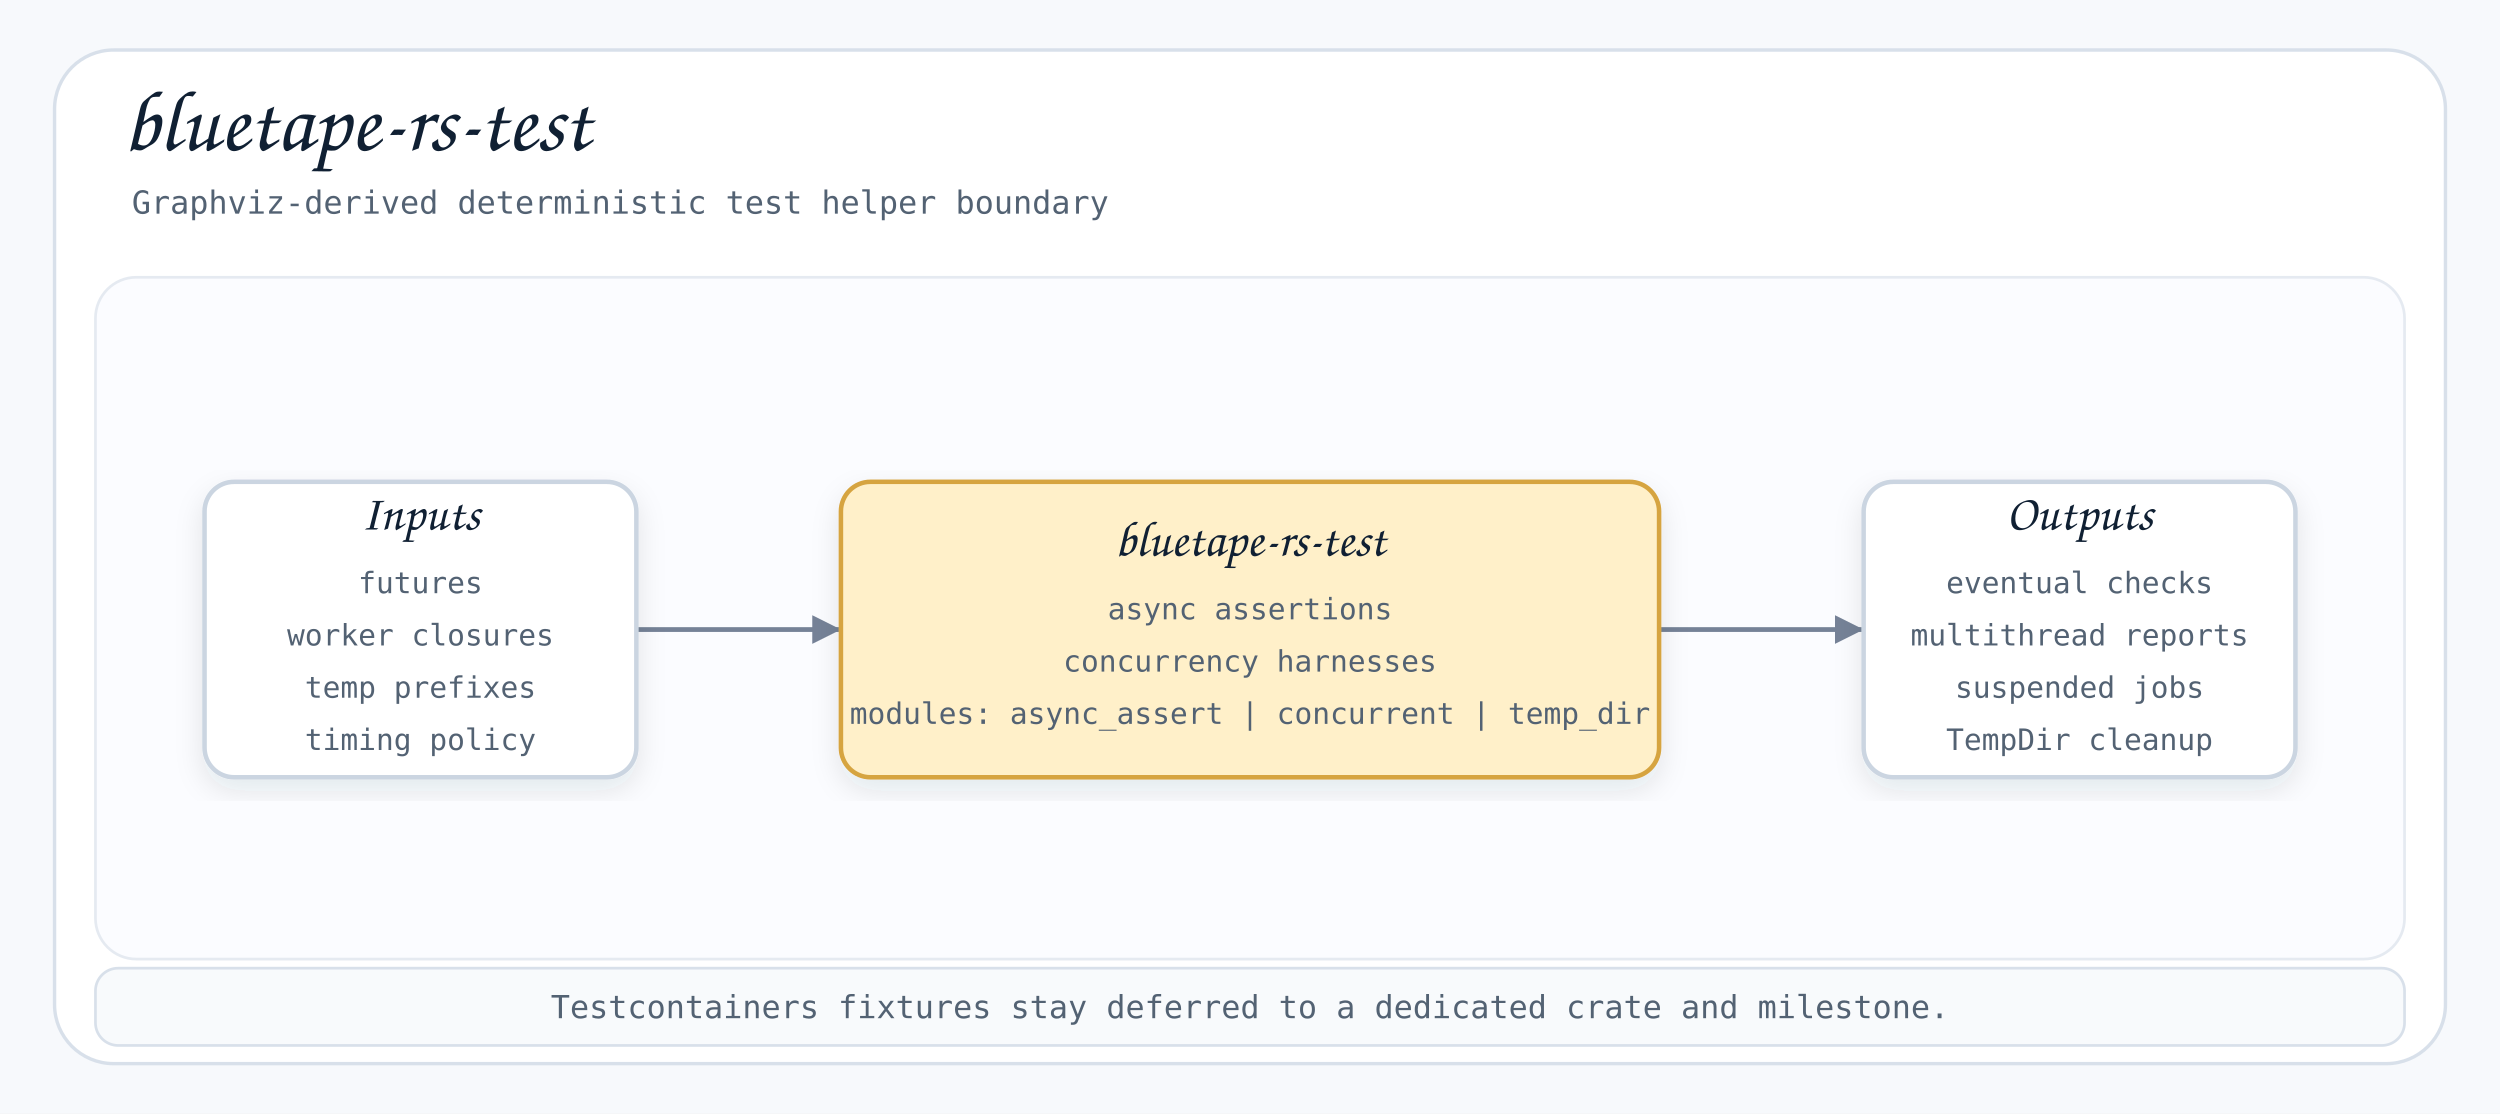
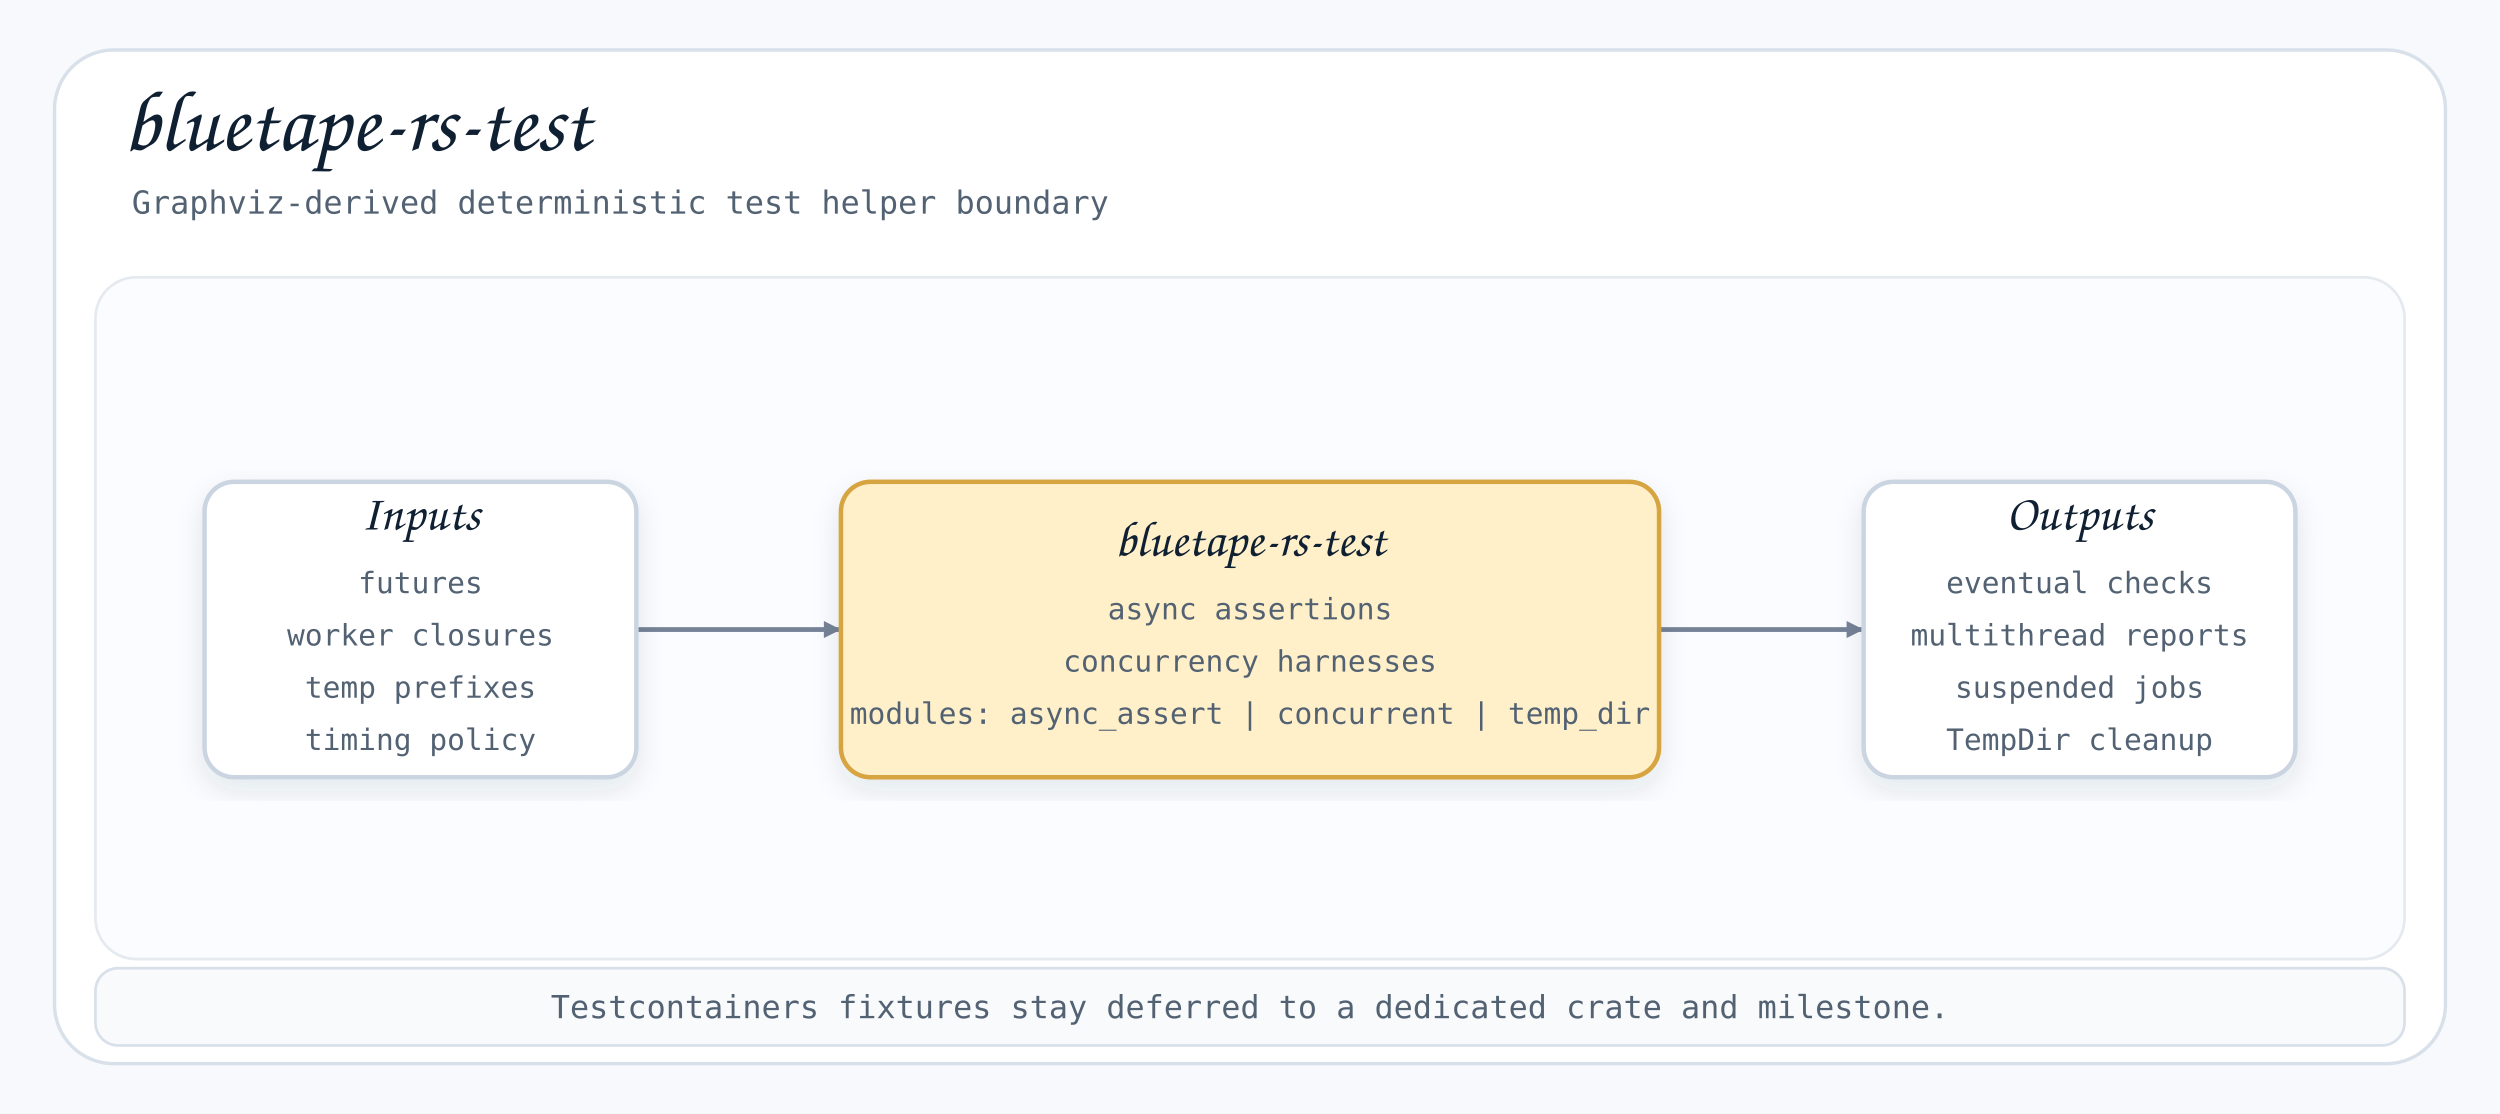
<svg xmlns="http://www.w3.org/2000/svg" width="1100" height="490" viewBox="0 0 1100 490" role="img" aria-label="bluetape-rs-test">
  <defs>
    <filter id="shadow" x="-8%" y="-8%" width="116%" height="116%">
      <feDropShadow dx="0" dy="5" stdDeviation="6" flood-color="#1f2937" flood-opacity="0.10" />
    </filter>
-     <marker id="arrow" markerWidth="8" markerHeight="8" refX="7" refY="4" orient="auto" markerUnits="strokeWidth">
-       <path d="M 1 1 L 7 4 L 1 7 Z" fill="#758297" />
+     <marker id="arrow" markerWidth="10" markerHeight="10" refX="7" refY="4" orient="auto" markerUnits="userSpaceOnUse" viewBox="0 0 8 8" data-role="secondary" data-tip-direction="positive-x">
+       <path d="M 1 1 L 7 4 L 1 7 Z" fill="#758297" stroke-dasharray="none" />
    </marker>
    <style>
    .canvas{fill:#f7f9fc}.frame{fill:#fff;stroke:#d8e0ea;stroke-width:1.5}.body{fill:#fbfcff;stroke:#e5eaf1;stroke-width:1.2}.footer{fill:#f8fafc;stroke:#d8e0ea;stroke-width:1.2}
    .title{font-family:"Architects Daughter","Comic Sans MS",cursive;font-size:38px;font-weight:400;fill:#102033}
    .subtitle,.footerText{font-family:"Comic Mono",monospace;font-size:14px;font-weight:400;fill:#536273}
    .label{font-family:"Architects Daughter","Comic Sans MS",cursive;font-size:22px;font-weight:400;fill:#102033}
    .small{font-family:"Comic Mono",monospace;font-size:13px;font-weight:400;fill:#536273}
    .card{stroke-width:2;filter:url(#shadow)}.route{stroke:#758297;stroke-width:2.1;fill:none;marker-end:url(#arrow)}
  </style>
  </defs>
  <rect class="canvas" width="1100" height="490" />
  <rect class="frame" x="24" y="22" width="1052" height="446" rx="26" />
  <text class="title" x="54" y="66">bluetape-rs-test</text>
  <text class="subtitle" x="58" y="94">Graphviz-derived deterministic test helper boundary</text>
  <rect class="body" x="42" y="122" width="1016" height="300" rx="18" />
  <path class="route" d="M 280 277 L 370 277" />
  <path class="route" d="M 730 277 L 820 277" />
  <g>
    <rect class="card" x="90" y="212" width="190" height="130" rx="13" fill="#FFFFFF" stroke="#CBD5E1" />
    <text class="label" x="185" y="233.0" text-anchor="middle">Inputs</text>
    <text class="small" x="185" y="261.0" text-anchor="middle">futures</text>
    <text class="small" x="185" y="284.0" text-anchor="middle">worker closures</text>
    <text class="small" x="185" y="307.0" text-anchor="middle">temp prefixes</text>
    <text class="small" x="185" y="330.0" text-anchor="middle">timing policy</text>
  </g>
  <g>
    <rect class="card" x="370" y="212" width="360" height="130" rx="13" fill="#FFF0C9" stroke="#D6A441" />
    <text class="label" x="550" y="244.5" text-anchor="middle">bluetape-rs-test</text>
    <text class="small" x="550" y="272.5" text-anchor="middle">async assertions</text>
    <text class="small" x="550" y="295.5" text-anchor="middle">concurrency harnesses</text>
    <text class="small" x="550" y="318.5" text-anchor="middle">modules: async_assert | concurrent | temp_dir</text>
  </g>
  <g>
    <rect class="card" x="820" y="212" width="190" height="130" rx="13" fill="#FFFFFF" stroke="#CBD5E1" />
    <text class="label" x="915" y="233.0" text-anchor="middle">Outputs</text>
    <text class="small" x="915" y="261.0" text-anchor="middle">eventual checks</text>
    <text class="small" x="915" y="284.0" text-anchor="middle">multithread reports</text>
    <text class="small" x="915" y="307.0" text-anchor="middle">suspended jobs</text>
    <text class="small" x="915" y="330.0" text-anchor="middle">TempDir cleanup</text>
  </g>
  <rect class="footer" x="42" y="426" width="1016" height="34" rx="10" />
  <text class="footerText" x="550" y="448" text-anchor="middle">Testcontainers fixtures stay deferred to a dedicated crate and milestone.</text>
</svg>
